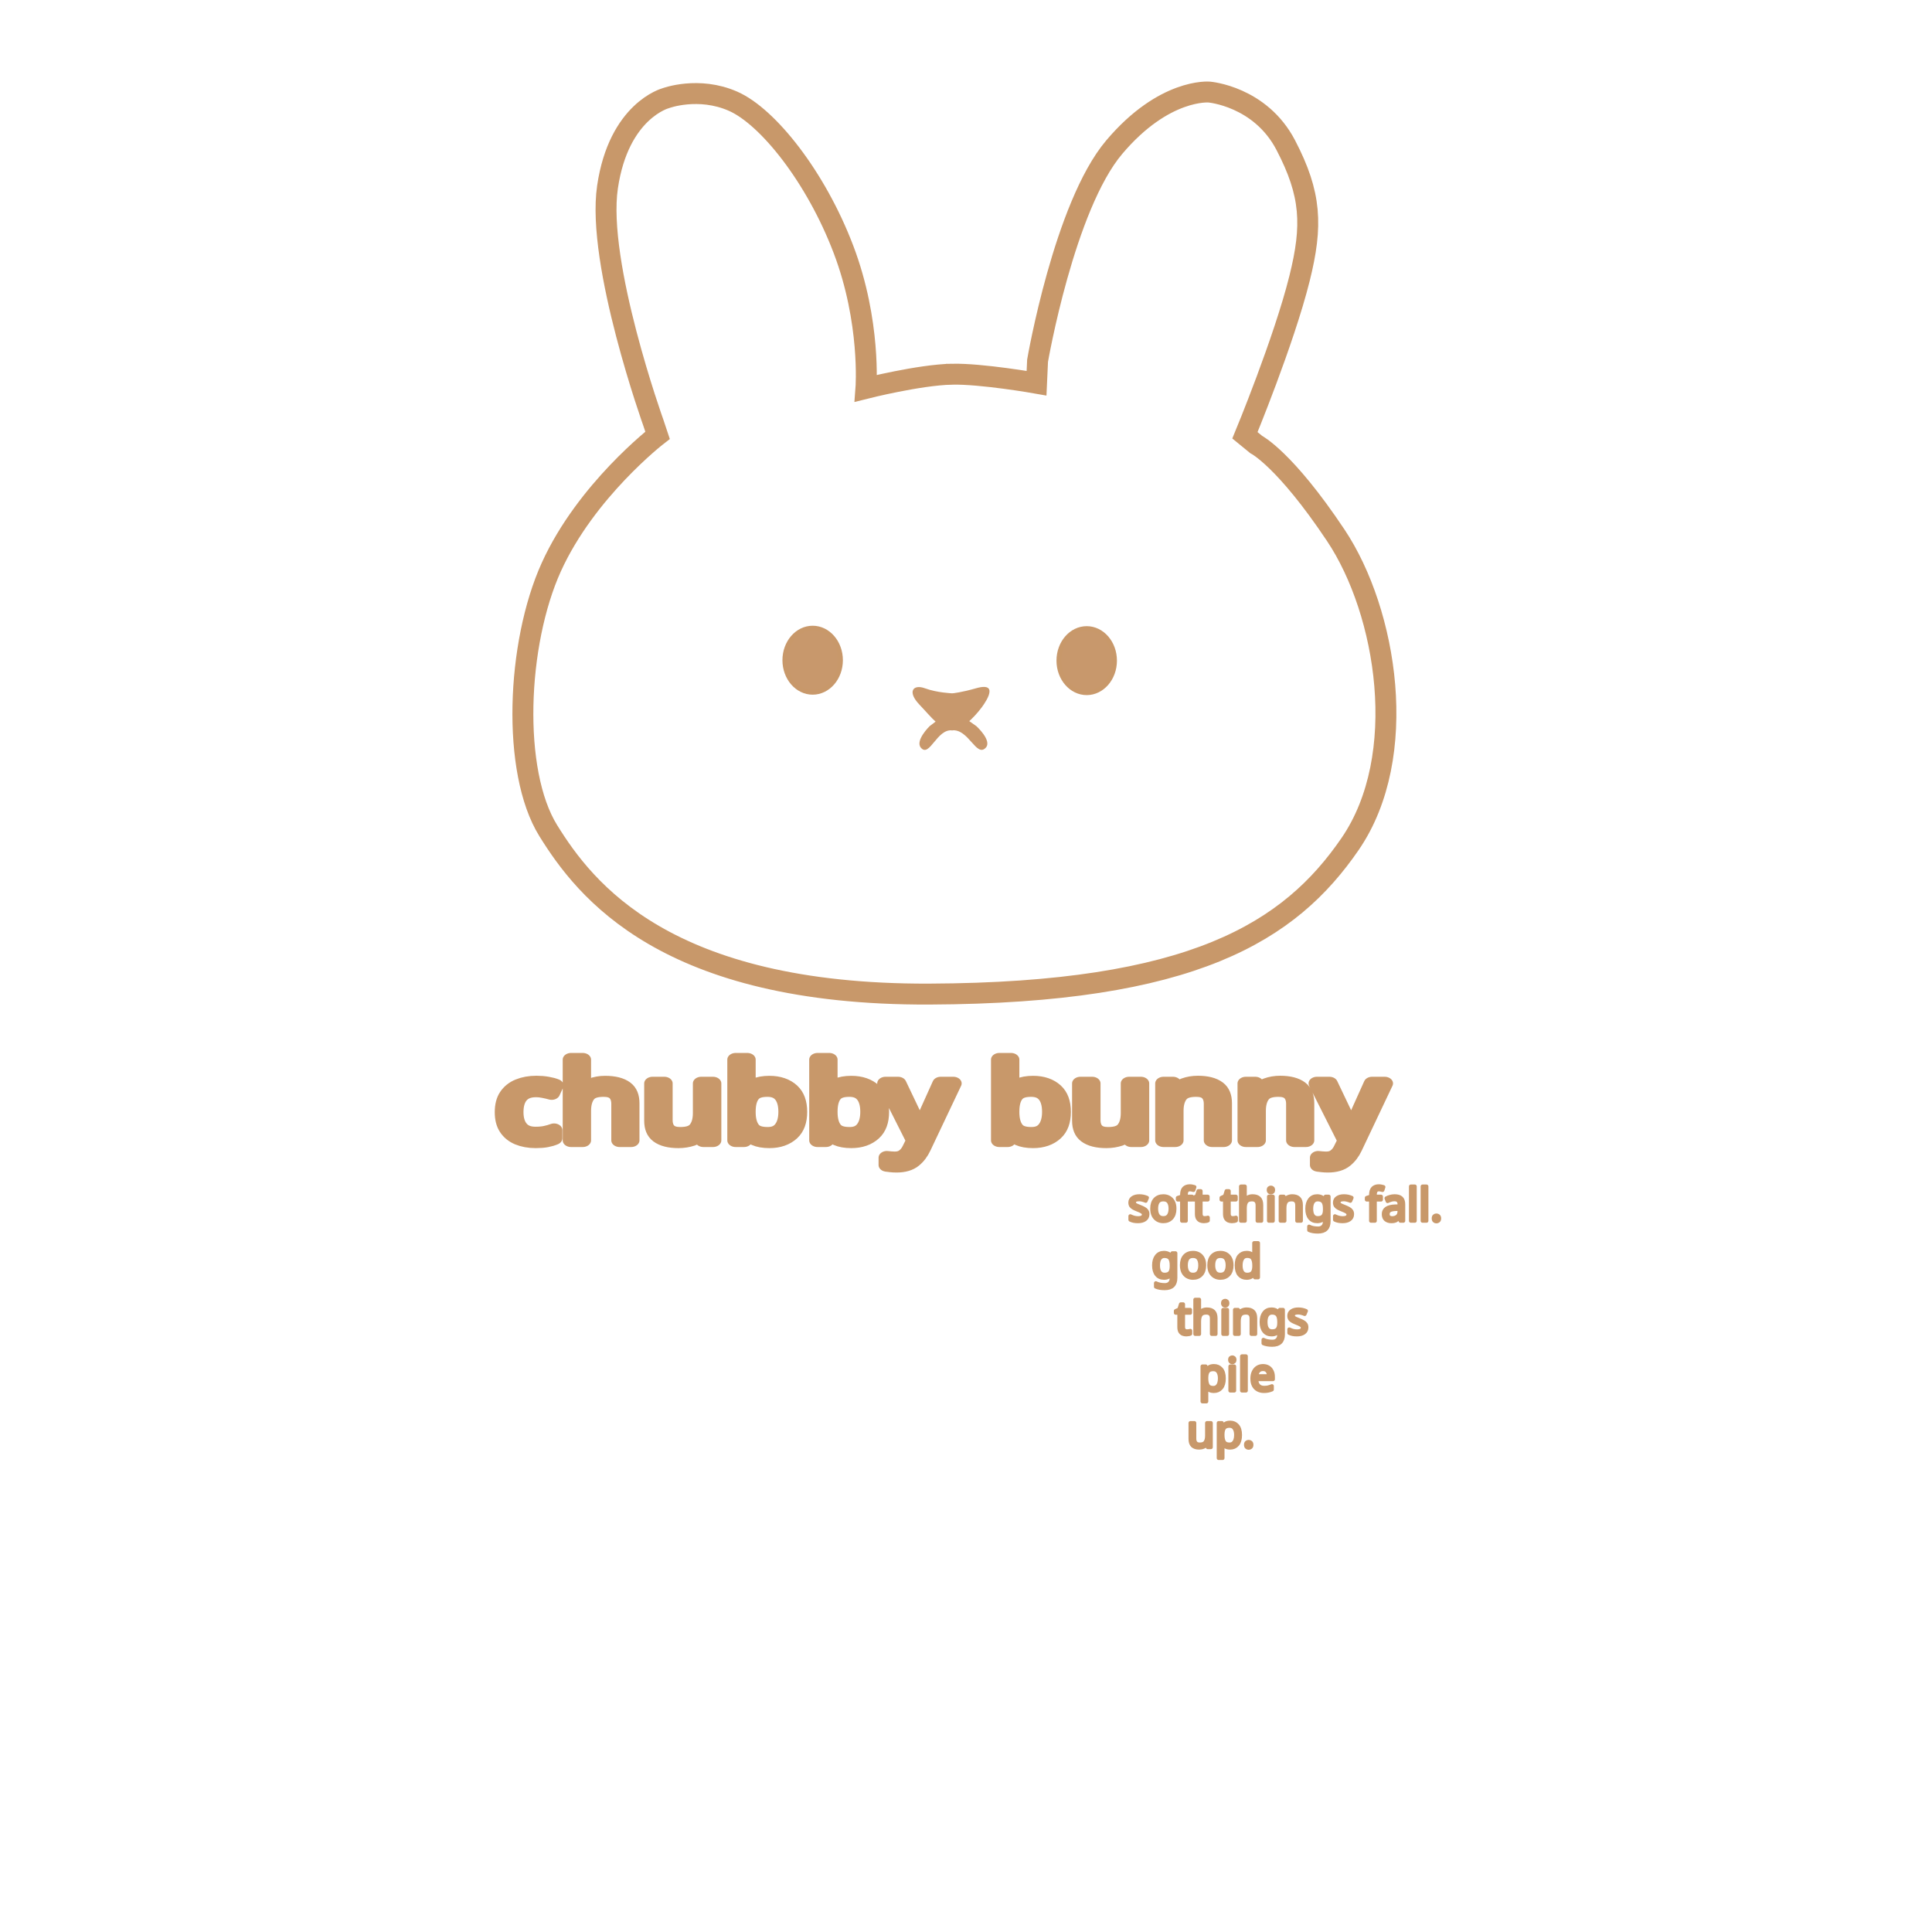
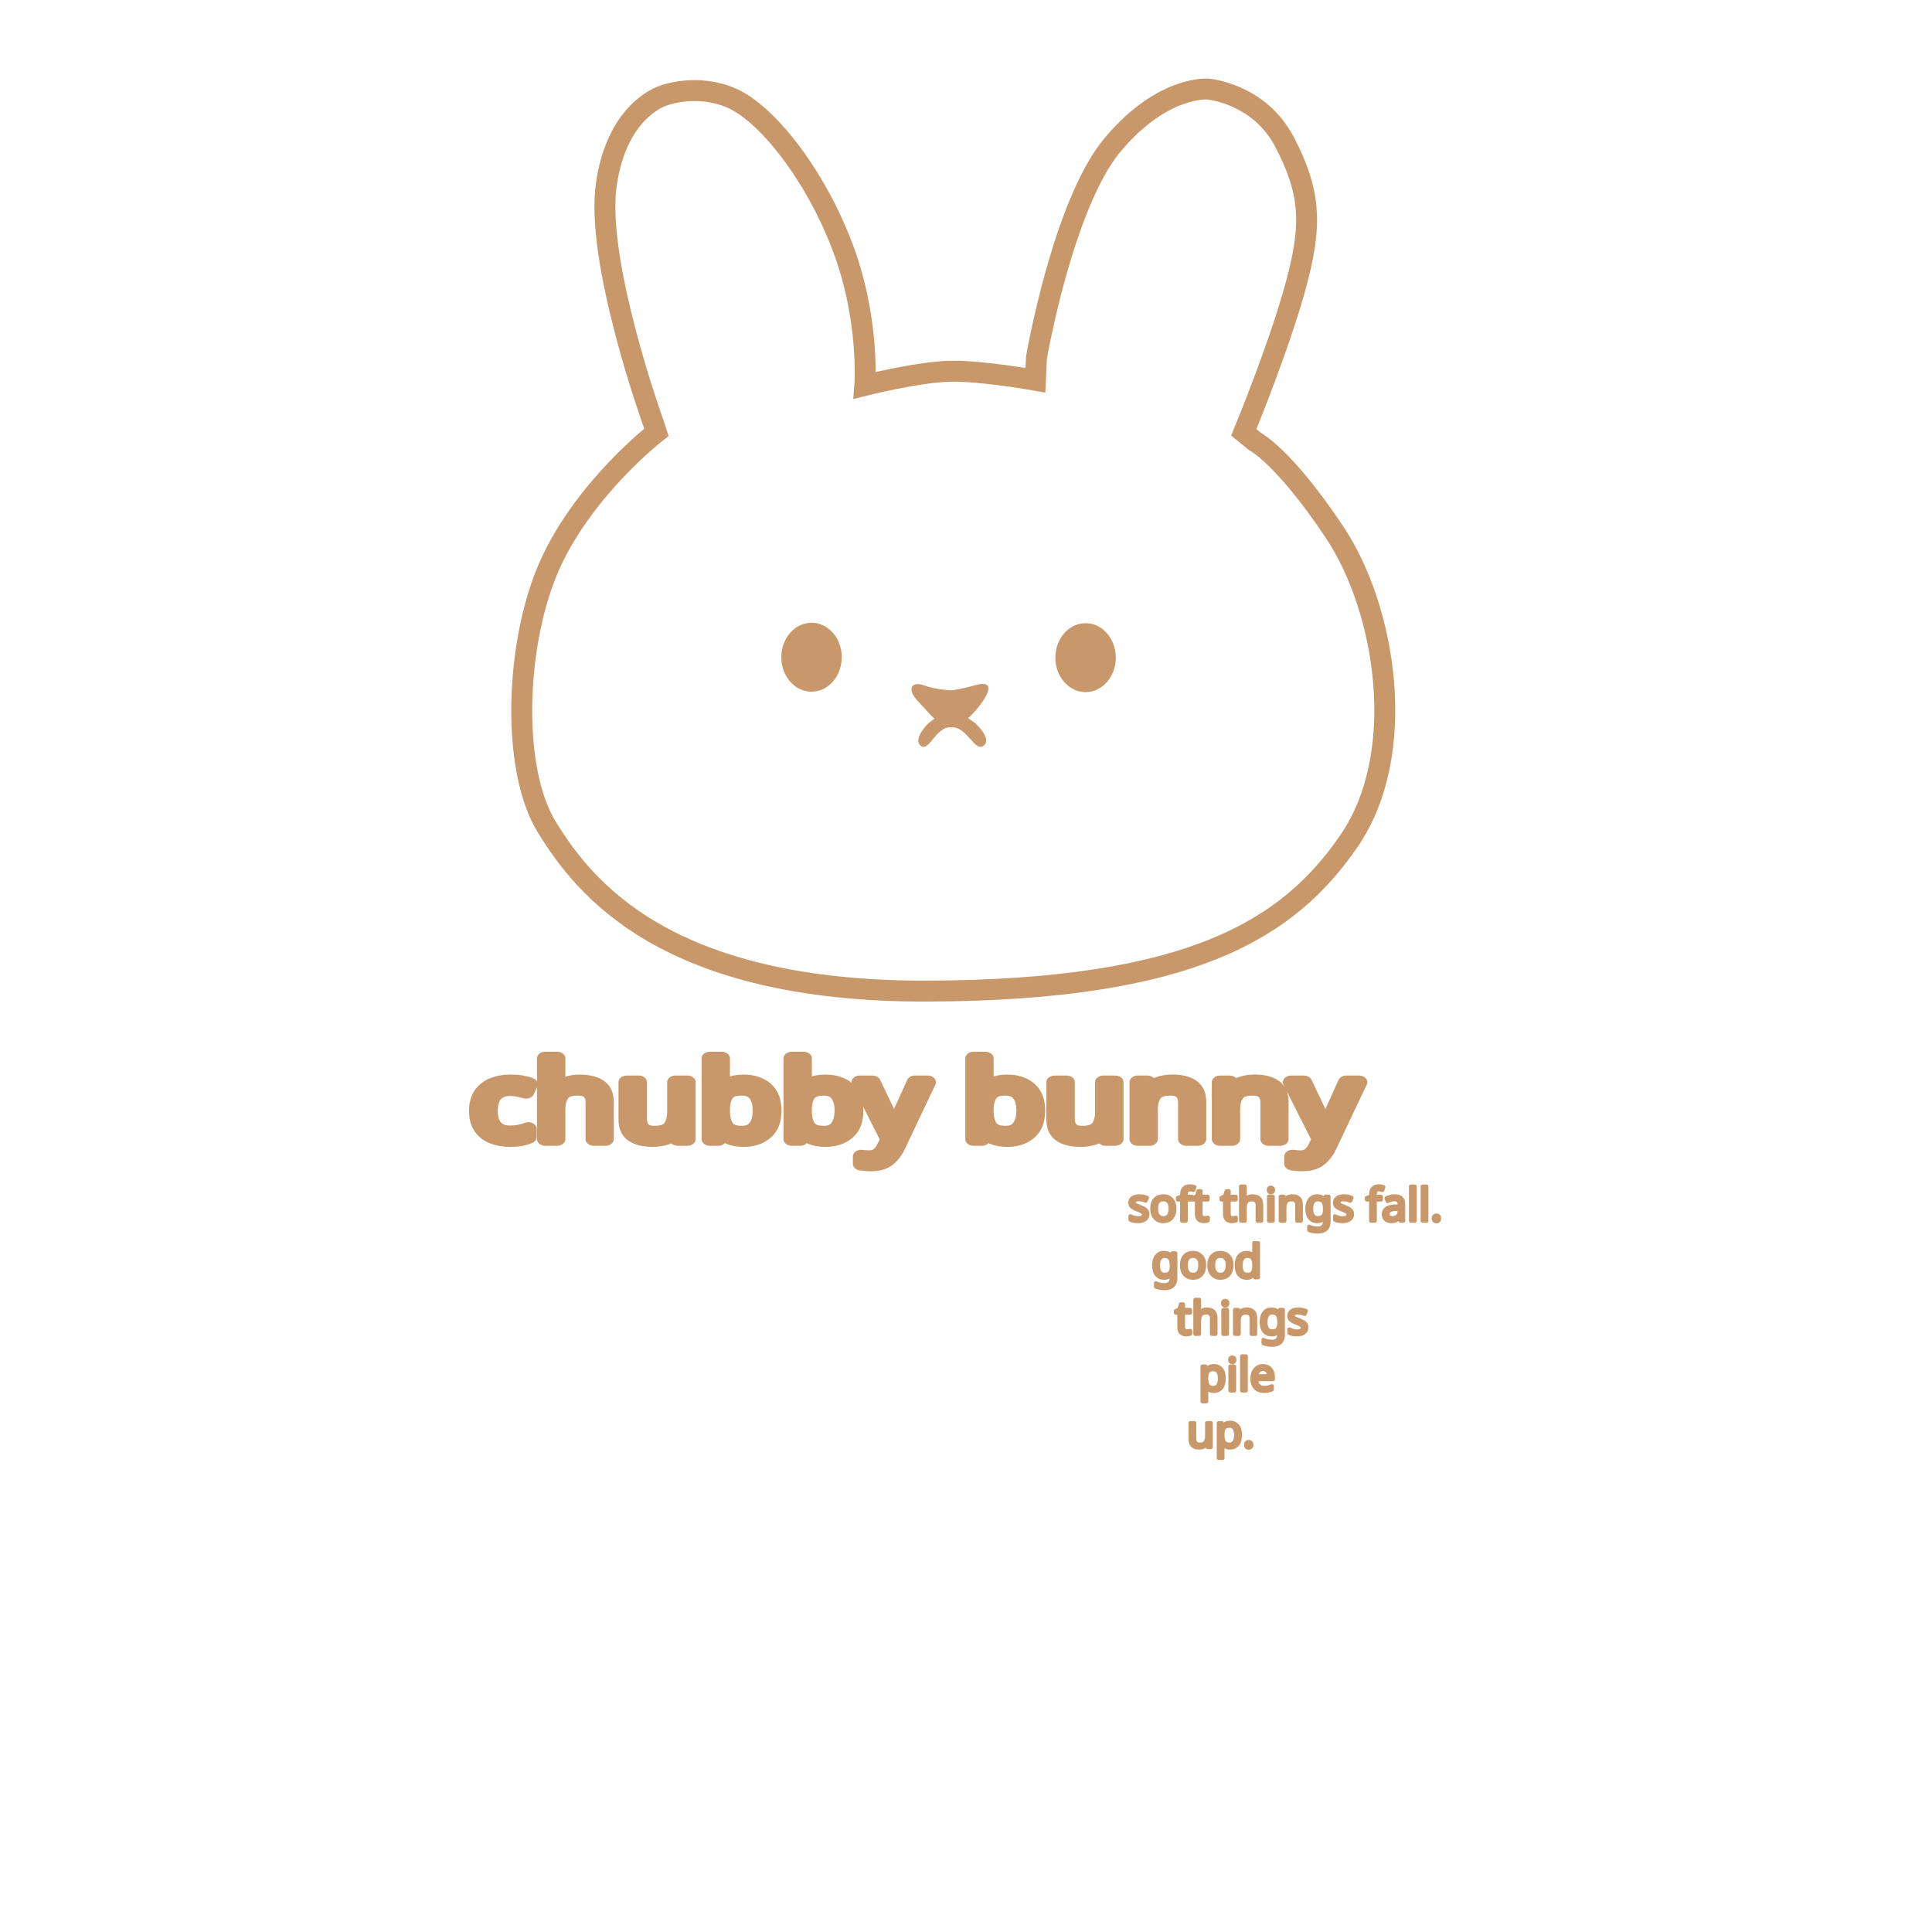
<svg xmlns="http://www.w3.org/2000/svg" width="512" height="512" viewBox="0 0 512 512" version="1.1" id="svg1" xml:space="preserve">
  <defs id="defs1" />
  <g id="layer2">
-     <g id="g17" transform="matrix(0.6598924,0,0,0.6598924,99.76582,0.7864246)">
+     <g id="g17" transform="matrix(0.6598924,0,0,0.6598924,99.46447,-0.00424976)">
      <g id="g7" transform="matrix(2.101336,0,0,2.101336,-54.66242,-34.77422)">
        <path style="fill:#c8986c;fill-opacity:0;stroke:#c8986a;stroke-width:4" d="m 135.928,87.497 c -6.203,0.139 -16.367,2.697 -16.367,2.697 0,0 0.976,-12.69 -4.295,-26.551 -5.271,-13.861 -14.447,-25.38 -21.085,-28.308 -6.638,-2.928 -12.885,-0.586 -12.885,-0.586 0,0 -8.981,2.343 -11.128,16.985 -2.148,14.642 8.785,45.098 8.785,45.098 l 0.781,2.343 c 0,0 -13.666,10.542 -20.304,25.185 -6.638,14.642 -7.614,39.046 -0.586,50.369 7.028,11.323 22.452,31.432 72.821,31.237 50.369,-0.195 68.916,-11.909 80.435,-28.699 11.519,-16.79 7.028,-44.317 -2.733,-58.96 -9.762,-14.642 -15.228,-17.376 -15.228,-17.376 l -2.148,-1.757 c 0,0 7.441,-17.956 10.433,-29.965 2.525,-10.137 2.257,-16.11 -2.623,-25.481 -4.881,-9.371 -14.642,-10.152 -14.642,-10.152 0,0 -8.59,-0.781 -18.156,10.542 -9.566,11.323 -14.642,40.803 -14.642,40.803 l -0.195,4.295 c 0,0 -10.459,-1.851 -16.237,-1.721 z" id="path1" />
        <g id="g6" transform="matrix(0.9325311,0,0,0.9200507,-66.16485,-110.4214)">
          <ellipse style="fill:#c8986c;fill-opacity:1;stroke:#c8986a;stroke-width:1;stroke-dasharray:none" id="path3" cx="188.243" cy="274.526" rx="5.695" ry="6.661" />
          <ellipse style="fill:#c8986c;fill-opacity:1;stroke:#c8986a;stroke-width:1;stroke-dasharray:none" id="path3-9" cx="244.407" cy="274.615" rx="5.695" ry="6.661" />
          <g id="g5" transform="matrix(1.657287,0,0,1.807525,-81.36188,-401.2514)">
            <path style="fill:#c8986c;fill-opacity:1;stroke:#c8986a;stroke-width:0;stroke-dasharray:none" d="m 179.931,377.674 c 0,0 -1.868,-0.064 -3.354,-0.573 -1.486,-0.51 -2.229,0.382 -0.701,1.868 1.529,1.486 2.59,2.909 4.14,2.887 1.55,-0.021 3.482,-2.463 3.482,-2.463 0,0 2.739,-3.191 -0.63,-2.295 -1.756,0.468 -2.918,0.593 -2.937,0.575 z" id="path4" />
            <path style="fill:#c8986c;fill-opacity:1;stroke:#c8986a;stroke-width:0;stroke-dasharray:none" d="m 179.826,380.632 c 0.069,-2.383 -0.989,-0.142 -0.989,-0.142 l 2.683,0.037 1.405,0.92 c 0,0 1.963,1.653 1.166,2.471 -1.169,1.199 -2.138,-2.24 -4.223,-1.983 z" id="path5" />
            <path style="fill:#c8986c;fill-opacity:1;stroke:#c8986a;stroke-width:0;stroke-dasharray:none" d="m 180.012,380.635 c -0.064,-2.383 0.917,-0.142 0.917,-0.142 l -2.487,0.037 -1.303,0.92 c 0,0 -1.82,1.653 -1.081,2.471 1.083,1.199 1.982,-2.24 3.915,-1.983 z" id="path5-2" />
          </g>
        </g>
-         <text xml:space="preserve" style="font-size:22.739px;writing-mode:lr-tb;direction:ltr;fill:#c8986c;fill-opacity:1;stroke:#c8986a;stroke-width:2.842;stroke-linecap:round;stroke-linejoin:round;stroke-dasharray:none;paint-order:normal" x="43.611" y="261.835" id="text5" transform="scale(1.119314,0.8934041)">
-           <tspan id="tspan5" x="43.611" y="261.835" style="font-style:normal;font-variant:normal;font-weight:normal;font-stretch:normal;font-family:'JetBrains Mono';-inkscape-font-specification:'JetBrains Mono';stroke-width:2.842;stroke-linecap:round;stroke-linejoin:round;stroke-dasharray:none;paint-order:normal">chubby bunny</tspan>
+         <text xml:space="preserve" style="font-size:22.739px;writing-mode:lr-tb;direction:ltr;fill:#c8986c;fill-opacity:1;stroke:#c8986a;stroke-width:2.842;stroke-linecap:round;stroke-linejoin:round;stroke-dasharray:none;paint-order:normal" x="39.414" y="262.211" id="text5" transform="scale(1.119314,0.8934041)">
+           <tspan id="tspan5" x="39.414" y="262.211" style="font-style:normal;font-variant:normal;font-weight:normal;font-stretch:normal;font-family:'JetBrains Mono';-inkscape-font-specification:'JetBrains Mono';stroke-width:2.842;stroke-linecap:round;stroke-linejoin:round;stroke-dasharray:none;paint-order:normal">chubby bunny</tspan>
        </text>
      </g>
    </g>
    <text xml:space="preserve" style="font-style:normal;font-variant:normal;font-weight:normal;font-stretch:normal;font-family:'JetBrains Mono';-inkscape-font-specification:'JetBrains Mono';writing-mode:lr-tb;direction:ltr;fill:#c8986a;fill-opacity:1;stroke:#c8986a;stroke-width:1;stroke-linecap:round;stroke-linejoin:round;stroke-dasharray:none;paint-order:normal" x="298.914" y="323.535" id="text7">
      <tspan id="tspan7" x="298.914" y="323.535">soft things fall.</tspan>
      <tspan x="298.914" y="338.535" id="tspan8">  good </tspan>
      <tspan x="298.914" y="353.535" id="tspan1">    things</tspan>
      <tspan x="298.914" y="368.535" id="tspan2">      pile </tspan>
      <tspan x="298.914" y="383.535" id="tspan3">     up.</tspan>
    </text>
  </g>
</svg>
